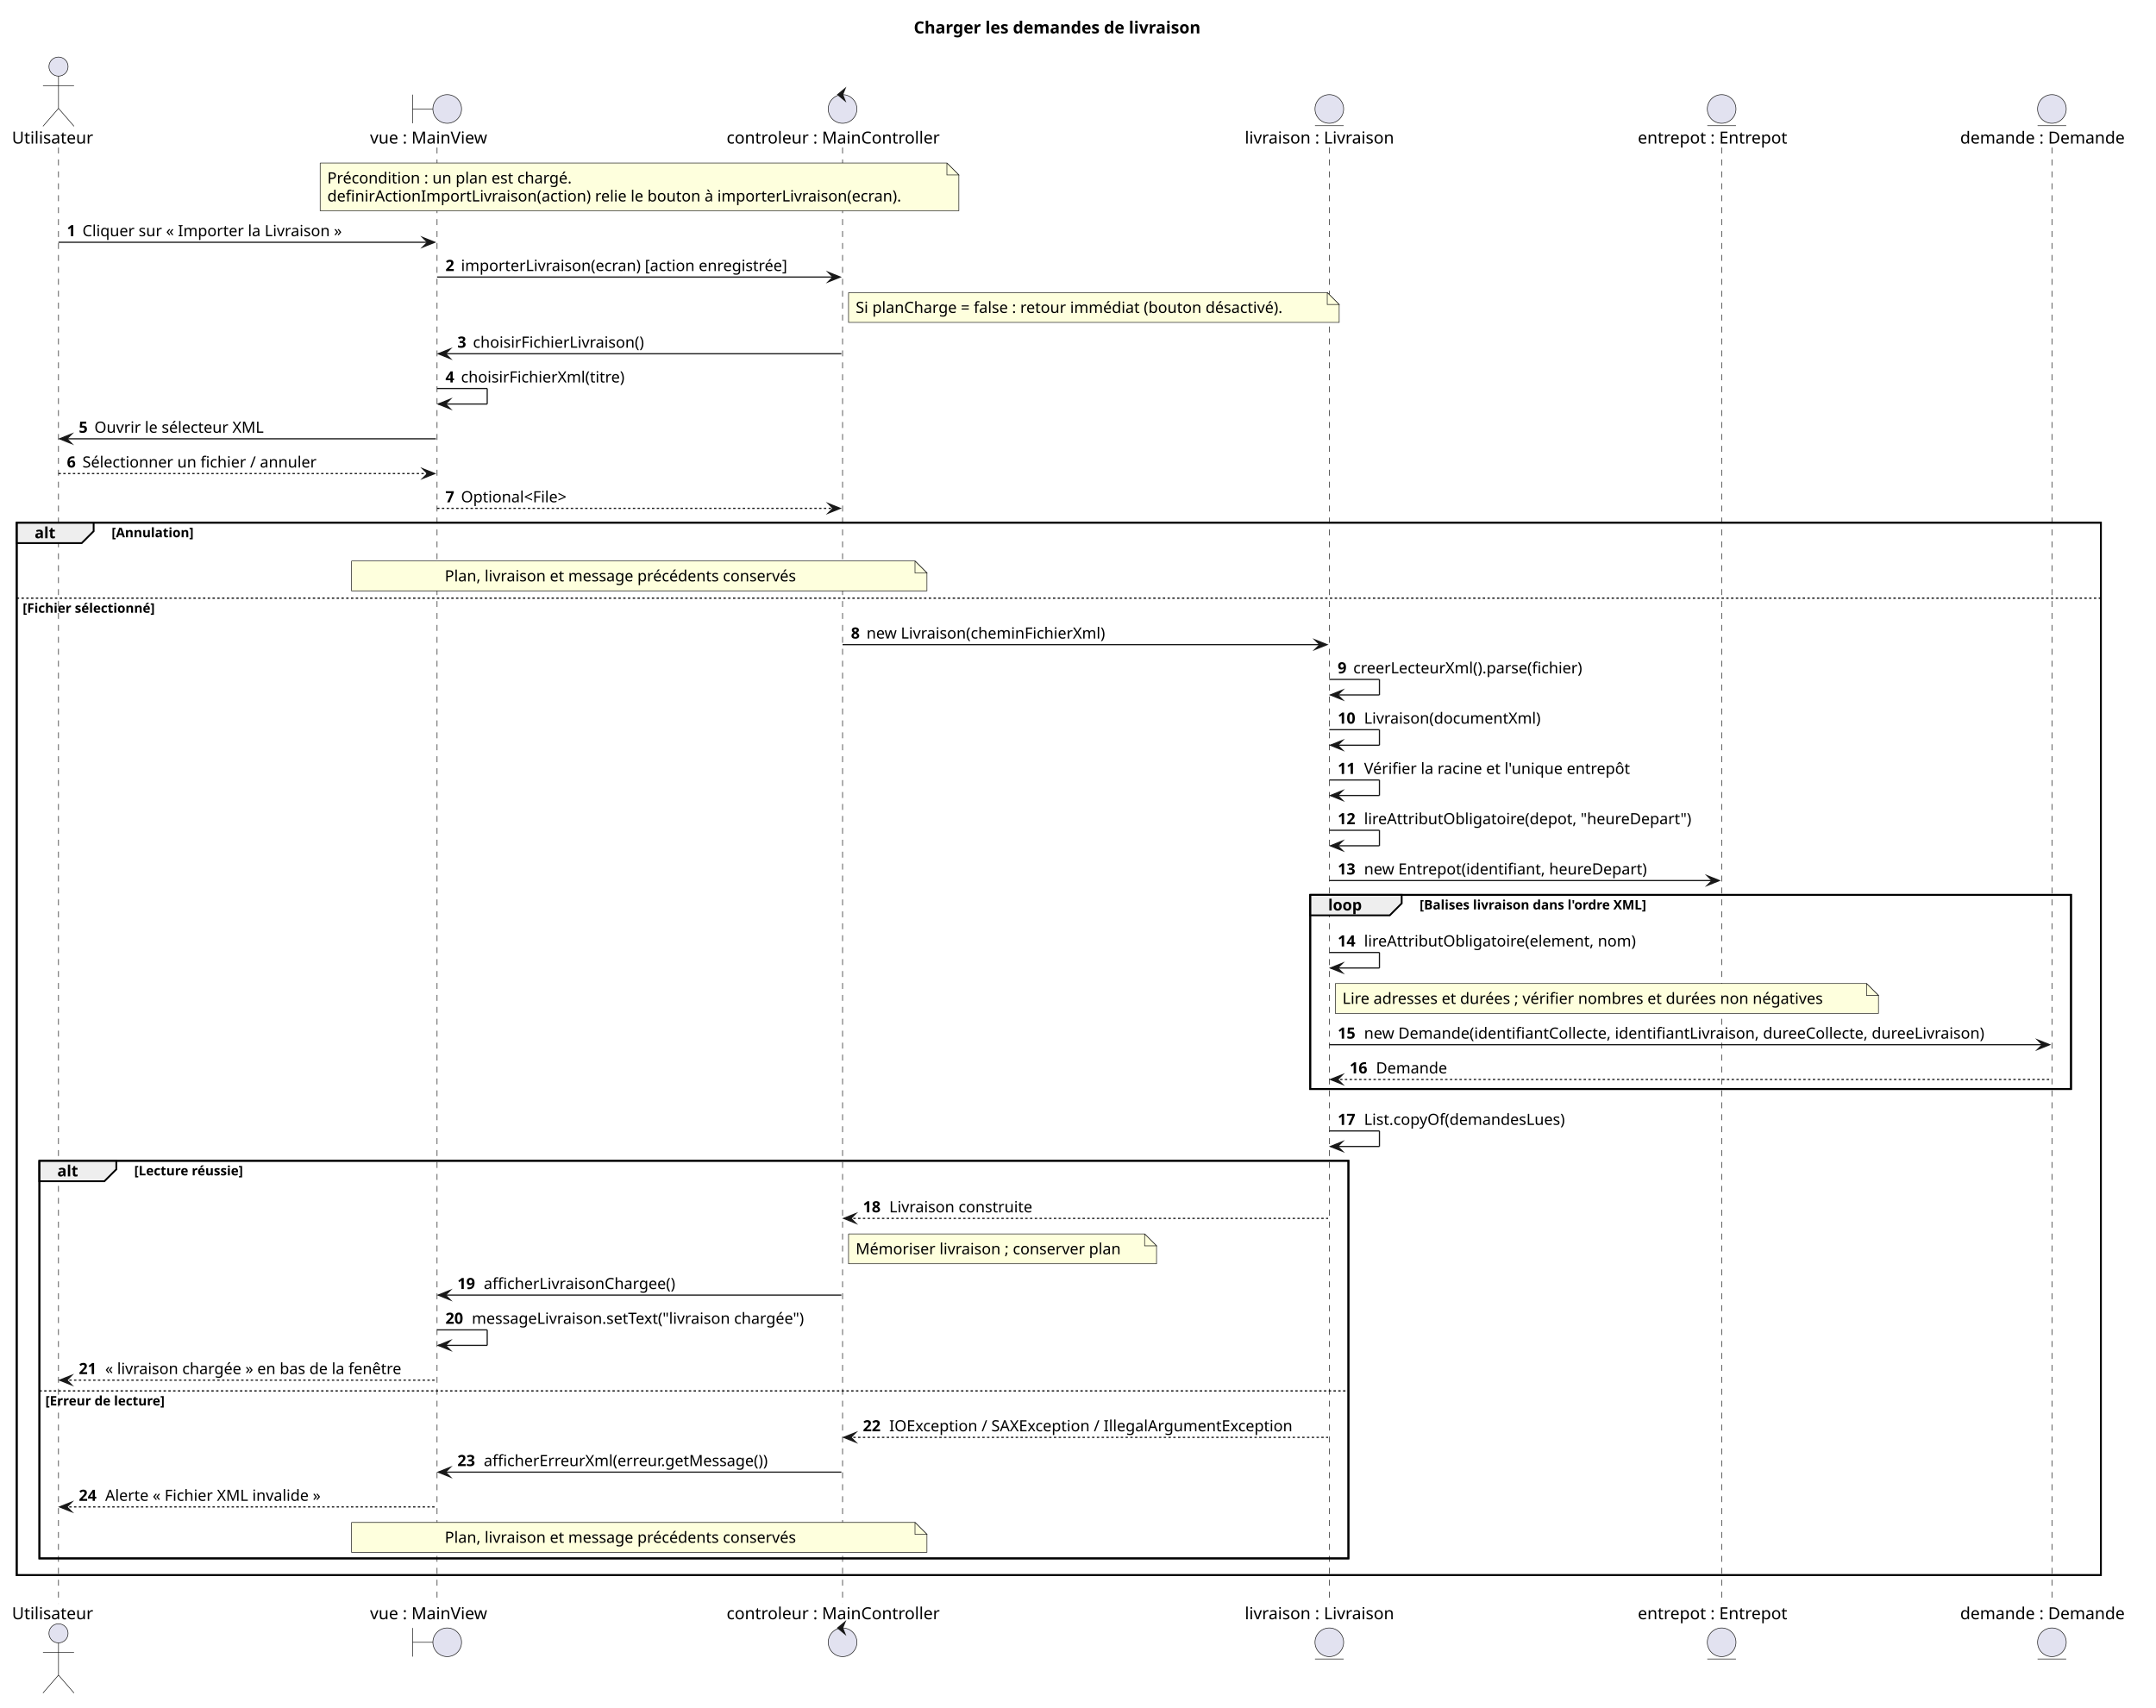
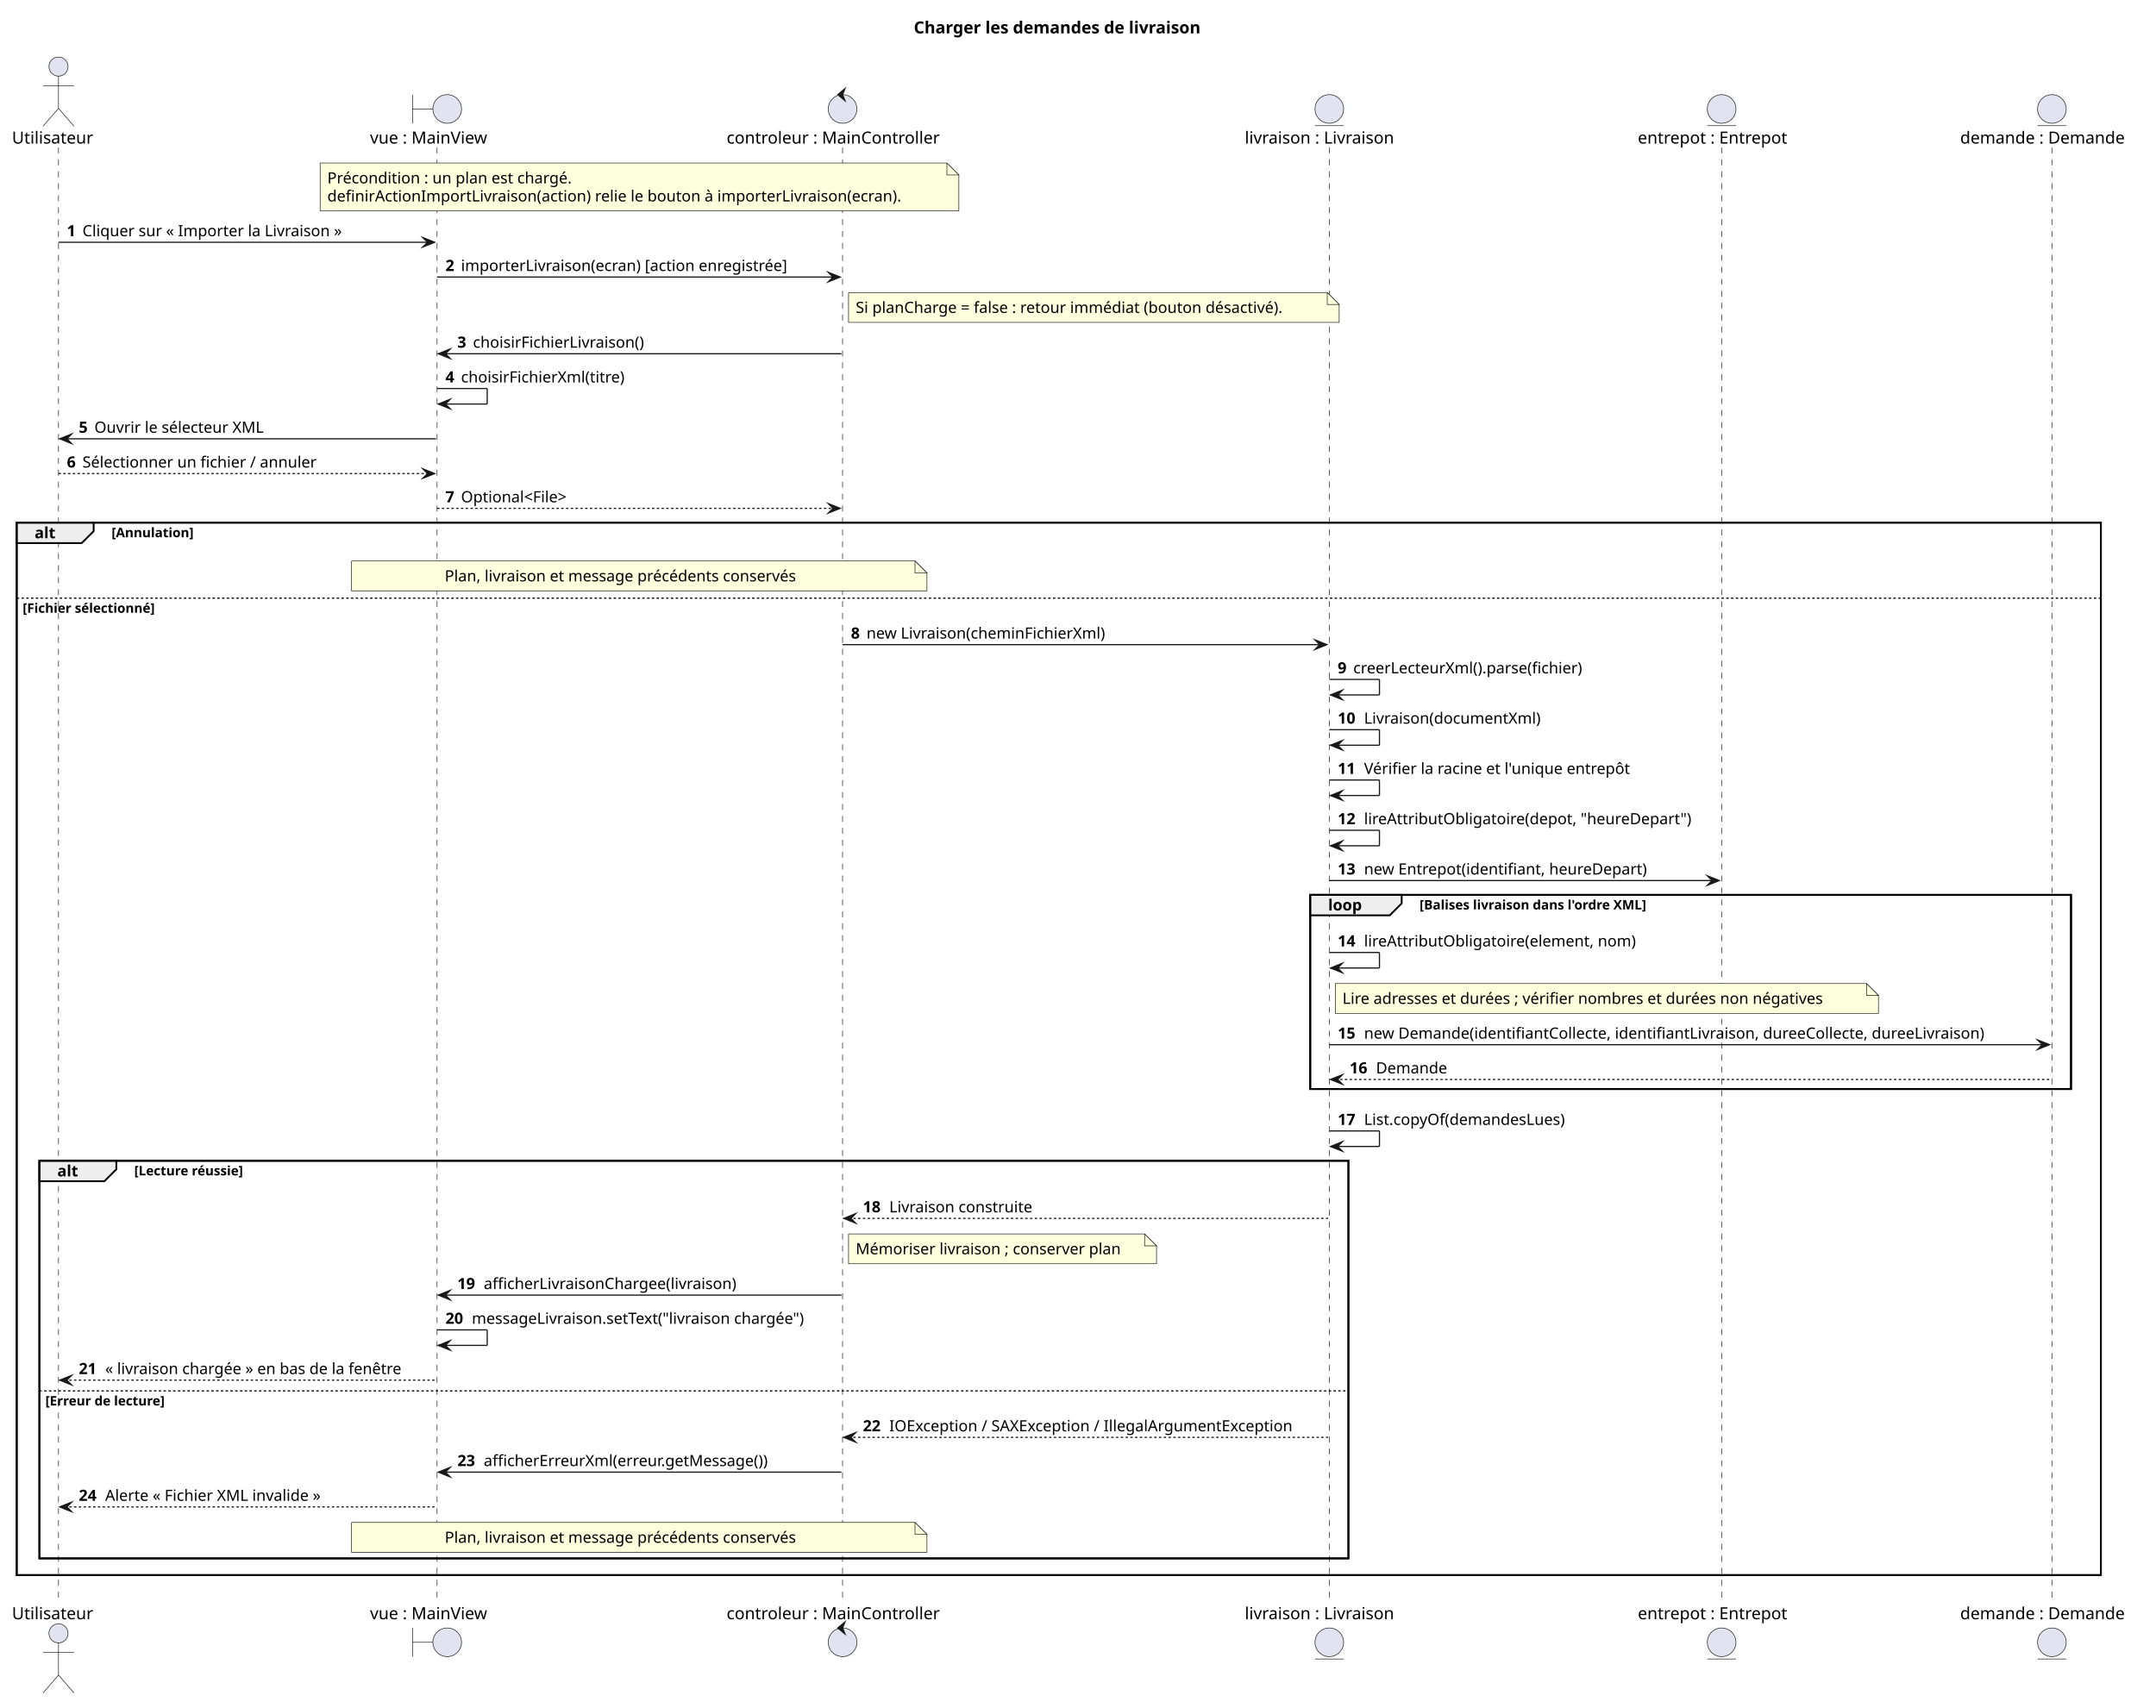
<svg xmlns="http://www.w3.org/2000/svg" version="1.1" data-diagram-type="SEQUENCE" style="width:1806px;height:1431px;background:#FFFFFF;" width="1806px" height="1431px" viewBox="0 0 1806 1431" zoomAndPan="magnify" preserveAspectRatio="none" contentStyleType="text/css">
  <defs />
  <g font-family="sans-serif" lengthAdjust="spacing">
    <g class="title" data-source-line="1">
      <text x="765.419" y="27.995" fill="#000" font-size="14" textLength="273.813" font-weight="700">Charger les demandes de livraison</text>
    </g>
    <rect x="14.005" y="437.922" width="1745.801" height="881.797" fill="none" style="stroke:#000;stroke-width:1.5;" />
    <rect x="1097.519" y="749.789" width="637.288" height="162.664" fill="none" style="stroke:#000;stroke-width:1.5;" />
    <rect x="33.005" y="972.586" width="1096.514" height="333.133" fill="none" style="stroke:#000;stroke-width:1.5;" />
    <g>
      <rect x="45.505" y="123.594" width="8" height="1220.125" fill="#000" fill-opacity="0" />
      <line x1="49.005" y1="123.594" x2="49.005" y2="1343.719" style="stroke:#181818;stroke-width:0.5;stroke-dasharray:5,5;" />
    </g>
    <g>
      <rect x="362.622" y="123.594" width="8" height="1220.125" fill="#000" fill-opacity="0" />
      <line x1="366.122" y1="123.594" x2="366.122" y2="1343.719" style="stroke:#181818;stroke-width:0.5;stroke-dasharray:5,5;" />
    </g>
    <g>
      <rect x="702.289" y="123.594" width="8" height="1220.125" fill="#000" fill-opacity="0" />
      <line x1="705.789" y1="123.594" x2="705.789" y2="1343.719" style="stroke:#181818;stroke-width:0.5;stroke-dasharray:5,5;" />
    </g>
    <g>
      <rect x="1110.019" y="123.594" width="8" height="1220.125" fill="#000" fill-opacity="0" />
      <line x1="1113.519" y1="123.594" x2="1113.519" y2="1343.719" style="stroke:#181818;stroke-width:0.5;stroke-dasharray:5,5;" />
    </g>
    <g>
      <rect x="1438.647" y="123.594" width="8" height="1220.125" fill="#000" fill-opacity="0" />
      <line x1="1442.147" y1="123.594" x2="1442.147" y2="1343.719" style="stroke:#181818;stroke-width:0.5;stroke-dasharray:5,5;" />
    </g>
    <g>
      <rect x="1715.306" y="123.594" width="8" height="1220.125" fill="#000" fill-opacity="0" />
      <line x1="1718.806" y1="123.594" x2="1718.806" y2="1343.719" style="stroke:#181818;stroke-width:0.5;stroke-dasharray:5,5;" />
    </g>
    <text x="10" y="120.292" fill="#000" font-size="14" textLength="72.01">Utilisateur</text>
    <ellipse cx="49.005" cy="55.797" rx="8" ry="8" fill="#E2E2F0" style="stroke:#181818;stroke-width:0.5;" />
    <path d="M49.005,63.797 L49.005,90.797 M36.005,71.797 L62.005,71.797 M49.005,90.797 L36.005,105.797 M49.005,90.797 L62.005,105.797" style="stroke:#181818;stroke-width:0.5;" fill="none" />
    <text x="309.952" y="120.292" fill="#000" font-size="14" textLength="106.34">vue : MainView</text>
    <path d="M345.622,79.297 L345.622,103.297 M345.622,91.297 L362.622,91.297" style="stroke:#181818;stroke-width:0.5;" fill="none" />
    <ellipse cx="374.622" cy="91.297" rx="12" ry="12" fill="#E2E2F0" style="stroke:#181818;stroke-width:0.5;" />
    <text x="608.645" y="120.292" fill="#000" font-size="14" textLength="188.289">controleur : MainController</text>
    <ellipse cx="705.789" cy="91.297" rx="12" ry="12" fill="#E2E2F0" style="stroke:#181818;stroke-width:0.5;" />
    <polygon points="701.789,79.297,707.789,74.297,705.789,79.297,707.789,84.297,701.789,79.297" fill="#181818" style="stroke:#181818;stroke-width:1;stroke-linejoin:miter;stroke-miterlimit:10;" />
    <text x="1042.733" y="120.292" fill="#000" font-size="14" textLength="135.57">livraison : Livraison</text>
    <ellipse cx="1113.519" cy="91.297" rx="12" ry="12" fill="#E2E2F0" style="stroke:#181818;stroke-width:0.5;" />
    <line x1="1101.519" y1="105.297" x2="1125.519" y2="105.297" style="stroke:#181818;stroke-width:0.5;" />
    <text x="1371.937" y="120.292" fill="#000" font-size="14" textLength="134.422">entrepot : Entrepot</text>
    <ellipse cx="1442.147" cy="91.297" rx="12" ry="12" fill="#E2E2F0" style="stroke:#181818;stroke-width:0.5;" />
    <line x1="1430.147" y1="105.297" x2="1454.147" y2="105.297" style="stroke:#181818;stroke-width:0.5;" />
    <text x="1641.961" y="120.292" fill="#000" font-size="14" textLength="147.69">demande : Demande</text>
    <ellipse cx="1718.806" cy="91.297" rx="12" ry="12" fill="#E2E2F0" style="stroke:#181818;stroke-width:0.5;" />
    <line x1="1706.806" y1="105.297" x2="1730.806" y2="105.297" style="stroke:#181818;stroke-width:0.5;" />
    <text x="10" y="1356.714" fill="#000" font-size="14" textLength="72.01">Utilisateur</text>
    <ellipse cx="49.005" cy="1368.516" rx="8" ry="8" fill="#E2E2F0" style="stroke:#181818;stroke-width:0.5;" />
    <path d="M49.005,1376.516 L49.005,1403.516 M36.005,1384.516 L62.005,1384.516 M49.005,1403.516 L36.005,1418.516 M49.005,1403.516 L62.005,1418.516" style="stroke:#181818;stroke-width:0.5;" fill="none" />
    <text x="309.952" y="1356.714" fill="#000" font-size="14" textLength="106.34">vue : MainView</text>
    <path d="M345.622,1364.016 L345.622,1388.016 M345.622,1376.016 L362.622,1376.016" style="stroke:#181818;stroke-width:0.5;" fill="none" />
    <ellipse cx="374.622" cy="1376.016" rx="12" ry="12" fill="#E2E2F0" style="stroke:#181818;stroke-width:0.5;" />
    <text x="608.645" y="1356.714" fill="#000" font-size="14" textLength="188.289">controleur : MainController</text>
    <ellipse cx="705.789" cy="1376.016" rx="12" ry="12" fill="#E2E2F0" style="stroke:#181818;stroke-width:0.5;" />
    <polygon points="701.789,1364.016,707.789,1359.016,705.789,1364.016,707.789,1369.016,701.789,1364.016" fill="#181818" style="stroke:#181818;stroke-width:1;stroke-linejoin:miter;stroke-miterlimit:10;" />
    <text x="1042.733" y="1356.714" fill="#000" font-size="14" textLength="135.57">livraison : Livraison</text>
    <ellipse cx="1113.519" cy="1376.016" rx="12" ry="12" fill="#E2E2F0" style="stroke:#181818;stroke-width:0.5;" />
    <line x1="1101.519" y1="1390.016" x2="1125.519" y2="1390.016" style="stroke:#181818;stroke-width:0.5;" />
    <text x="1371.937" y="1356.714" fill="#000" font-size="14" textLength="134.422">entrepot : Entrepot</text>
    <ellipse cx="1442.147" cy="1376.016" rx="12" ry="12" fill="#E2E2F0" style="stroke:#181818;stroke-width:0.5;" />
    <line x1="1430.147" y1="1390.016" x2="1454.147" y2="1390.016" style="stroke:#181818;stroke-width:0.5;" />
    <text x="1641.961" y="1356.714" fill="#000" font-size="14" textLength="147.69">demande : Demande</text>
    <ellipse cx="1718.806" cy="1376.016" rx="12" ry="12" fill="#E2E2F0" style="stroke:#181818;stroke-width:0.5;" />
    <line x1="1706.806" y1="1390.016" x2="1730.806" y2="1390.016" style="stroke:#181818;stroke-width:0.5;" />
    <path d="M268.191,136.594 L268.191,176.594 L803.191,176.594 L803.191,146.594 L793.191,136.594 L268.191,136.594" style="stroke:#181818;stroke-width:0.5;" fill="#FEFFDD" />
    <path d="M793.191,136.594 L793.191,146.594 L803.191,146.594 L793.191,136.594" style="stroke:#181818;stroke-width:0.5;" fill="#FEFFDD" />
    <text x="274.191" y="153.661" fill="#000" font-size="13" textLength="219.826">Précondition : un plan est chargé.</text>
    <text x="274.191" y="168.793" fill="#000" font-size="13" textLength="514.528">definirActionImportLivraison(action) relie le bouton à importerLivraison(ecran).</text>
    <polygon points="354.122,198.992,364.122,202.992,354.122,206.992,358.122,202.992" fill="#181818" style="stroke:#181818;stroke-width:1;stroke-linejoin:miter;stroke-miterlimit:10;" />
    <line x1="49.005" y1="202.992" x2="360.122" y2="202.992" style="stroke:#181818;stroke-width:1;" />
    <text x="56.005" y="197.926" fill="#000" font-size="13" font-weight="700">1</text>
    <text x="69.05" y="197.926" fill="#000" font-size="13" textLength="233.695">Cliquer sur « Importer la Livraison »</text>
    <polygon points="693.789,228.125,703.789,232.125,693.789,236.125,697.789,232.125" fill="#181818" style="stroke:#181818;stroke-width:1;stroke-linejoin:miter;stroke-miterlimit:10;" />
    <line x1="366.122" y1="232.125" x2="699.789" y2="232.125" style="stroke:#181818;stroke-width:1;" />
    <text x="373.122" y="227.059" fill="#000" font-size="13" font-weight="700">2</text>
    <text x="386.167" y="227.059" fill="#000" font-size="13" textLength="294.62">importerLivraison(ecran) [action enregistrée]</text>
    <path d="M710.789,245.125 L710.789,270.125 L1121.789,270.125 L1121.789,255.125 L1111.789,245.125 L710.789,245.125" style="stroke:#181818;stroke-width:0.5;" fill="#FEFFDD" />
    <path d="M1111.789,245.125 L1111.789,255.125 L1121.789,255.125 L1111.789,245.125" style="stroke:#181818;stroke-width:0.5;" fill="#FEFFDD" />
    <text x="716.789" y="262.192" fill="#000" font-size="13" textLength="390.457">Si planCharge = false : retour immédiat (bouton désactivé).</text>
    <polygon points="377.122,292.391,367.122,296.391,377.122,300.391,373.122,296.391" fill="#181818" style="stroke:#181818;stroke-width:1;stroke-linejoin:miter;stroke-miterlimit:10;" />
    <line x1="371.122" y1="296.391" x2="704.789" y2="296.391" style="stroke:#181818;stroke-width:1;" />
    <text x="383.122" y="291.325" fill="#000" font-size="13" font-weight="700">3</text>
    <text x="396.167" y="291.325" fill="#000" font-size="13" textLength="154.692">choisirFichierLivraison()</text>
    <line x1="366.122" y1="325.523" x2="408.122" y2="325.523" style="stroke:#181818;stroke-width:1;" />
    <line x1="408.122" y1="325.523" x2="408.122" y2="338.523" style="stroke:#181818;stroke-width:1;" />
    <line x1="367.122" y1="338.523" x2="408.122" y2="338.523" style="stroke:#181818;stroke-width:1;" />
    <polygon points="377.122,334.523,367.122,338.523,377.122,342.523,373.122,338.523" fill="#181818" style="stroke:#181818;stroke-width:1;stroke-linejoin:miter;stroke-miterlimit:10;" />
    <text x="373.122" y="320.458" fill="#000" font-size="13" font-weight="700">4</text>
    <text x="386.167" y="320.458" fill="#000" font-size="13" textLength="148.586">choisirFichierXml(titre)</text>
    <polygon points="60.005,363.656,50.005,367.656,60.005,371.656,56.005,367.656" fill="#181818" style="stroke:#181818;stroke-width:1;stroke-linejoin:miter;stroke-miterlimit:10;" />
    <line x1="54.005" y1="367.656" x2="365.122" y2="367.656" style="stroke:#181818;stroke-width:1;" />
    <text x="66.005" y="362.59" fill="#000" font-size="13" font-weight="700">5</text>
    <text x="79.05" y="362.59" fill="#000" font-size="13" textLength="152.045">Ouvrir le sélecteur XML</text>
    <polygon points="354.122,392.789,364.122,396.789,354.122,400.789,358.122,396.789" fill="#181818" style="stroke:#181818;stroke-width:1;stroke-linejoin:miter;stroke-miterlimit:10;" />
    <line x1="49.005" y1="396.789" x2="360.122" y2="396.789" style="stroke:#181818;stroke-width:1;stroke-dasharray:2,2;" />
    <text x="56.005" y="391.723" fill="#000" font-size="13" font-weight="700">6</text>
    <text x="69.05" y="391.723" fill="#000" font-size="13" textLength="209.047">Sélectionner un fichier / annuler</text>
    <polygon points="693.789,421.922,703.789,425.922,693.789,429.922,697.789,425.922" fill="#181818" style="stroke:#181818;stroke-width:1;stroke-linejoin:miter;stroke-miterlimit:10;" />
    <line x1="366.122" y1="425.922" x2="699.789" y2="425.922" style="stroke:#181818;stroke-width:1;stroke-dasharray:2,2;" />
    <text x="373.122" y="420.856" fill="#000" font-size="13" font-weight="700">7</text>
    <text x="386.167" y="420.856" fill="#000" font-size="13" textLength="99.449">Optional&lt;File&gt;</text>
    <path d="M14.005,437.922 L78.448,437.922 L78.448,445.055 L68.448,455.055 L14.005,455.055 L14.005,437.922" style="stroke:#000;stroke-width:1.5;" fill="#EEE" />
    <rect x="14.005" y="437.922" width="1745.801" height="881.797" fill="none" style="stroke:#000;stroke-width:1.5;" />
    <text x="29.005" y="450.989" fill="#000" font-size="13" textLength="19.443" font-weight="700">alt</text>
    <text x="93.448" y="450.132" fill="#000" font-size="11" textLength="77.671" font-weight="700">[Annulation]</text>
    <path d="M294.464,470.055 L294.464,495.055 L776.464,495.055 L776.464,480.055 L766.464,470.055 L294.464,470.055" style="stroke:#181818;stroke-width:0.5;" fill="#FEFFDD" />
    <path d="M766.464,470.055 L766.464,480.055 L776.464,480.055 L766.464,470.055" style="stroke:#181818;stroke-width:0.5;" fill="#FEFFDD" />
    <text x="372.558" y="487.122" fill="#000" font-size="13" textLength="317.795">Plan, livraison et message précédents conservés</text>
    <line x1="14.005" y1="501.188" x2="1759.806" y2="501.188" style="stroke:#000;stroke-width:1;stroke-dasharray:2,2;" />
    <text x="19.005" y="513.398" fill="#000" font-size="11" textLength="127.644" font-weight="700">[Fichier sélectionné]</text>
    <polygon points="1101.519,536.125,1111.519,540.125,1101.519,544.125,1105.519,540.125" fill="#181818" style="stroke:#181818;stroke-width:1;stroke-linejoin:miter;stroke-miterlimit:10;" />
    <line x1="705.789" y1="540.125" x2="1107.519" y2="540.125" style="stroke:#181818;stroke-width:1;" />
    <text x="712.789" y="535.059" fill="#000" font-size="13" font-weight="700">8</text>
    <text x="725.834" y="535.059" fill="#000" font-size="13" textLength="216.093">new Livraison(cheminFichierXml)</text>
    <line x1="1113.519" y1="569.258" x2="1155.519" y2="569.258" style="stroke:#181818;stroke-width:1;" />
    <line x1="1155.519" y1="569.258" x2="1155.519" y2="582.258" style="stroke:#181818;stroke-width:1;" />
    <line x1="1114.519" y1="582.258" x2="1155.519" y2="582.258" style="stroke:#181818;stroke-width:1;" />
    <polygon points="1124.519,578.258,1114.519,582.258,1124.519,586.258,1120.519,582.258" fill="#181818" style="stroke:#181818;stroke-width:1;stroke-linejoin:miter;stroke-miterlimit:10;" />
    <text x="1120.519" y="564.192" fill="#000" font-size="13" font-weight="700">9</text>
    <text x="1133.564" y="564.192" fill="#000" font-size="13" textLength="209.365">creerLecteurXml().parse(fichier)</text>
    <line x1="1113.519" y1="611.391" x2="1155.519" y2="611.391" style="stroke:#181818;stroke-width:1;" />
    <line x1="1155.519" y1="611.391" x2="1155.519" y2="624.391" style="stroke:#181818;stroke-width:1;" />
    <line x1="1114.519" y1="624.391" x2="1155.519" y2="624.391" style="stroke:#181818;stroke-width:1;" />
    <polygon points="1124.519,620.391,1114.519,624.391,1124.519,628.391,1120.519,624.391" fill="#181818" style="stroke:#181818;stroke-width:1;stroke-linejoin:miter;stroke-miterlimit:10;" />
    <text x="1120.519" y="606.325" fill="#000" font-size="13" textLength="18.091" font-weight="700">10</text>
    <text x="1142.609" y="606.325" fill="#000" font-size="13" textLength="159.352">Livraison(documentXml)</text>
    <line x1="1113.519" y1="653.523" x2="1155.519" y2="653.523" style="stroke:#181818;stroke-width:1;" />
    <line x1="1155.519" y1="653.523" x2="1155.519" y2="666.523" style="stroke:#181818;stroke-width:1;" />
    <line x1="1114.519" y1="666.523" x2="1155.519" y2="666.523" style="stroke:#181818;stroke-width:1;" />
    <polygon points="1124.519,662.523,1114.519,666.523,1124.519,670.523,1120.519,666.523" fill="#181818" style="stroke:#181818;stroke-width:1;stroke-linejoin:miter;stroke-miterlimit:10;" />
    <text x="1120.519" y="648.458" fill="#000" font-size="13" textLength="18.091" font-weight="700">11</text>
    <text x="1142.609" y="648.458" fill="#000" font-size="13" textLength="240.767">Vérifier la racine et l'unique entrepôt</text>
    <line x1="1113.519" y1="695.656" x2="1155.519" y2="695.656" style="stroke:#181818;stroke-width:1;" />
    <line x1="1155.519" y1="695.656" x2="1155.519" y2="708.656" style="stroke:#181818;stroke-width:1;" />
    <line x1="1114.519" y1="708.656" x2="1155.519" y2="708.656" style="stroke:#181818;stroke-width:1;" />
    <polygon points="1124.519,704.656,1114.519,708.656,1124.519,712.656,1120.519,708.656" fill="#181818" style="stroke:#181818;stroke-width:1;stroke-linejoin:miter;stroke-miterlimit:10;" />
    <text x="1120.519" y="690.59" fill="#000" font-size="13" textLength="18.091" font-weight="700">12</text>
    <text x="1142.609" y="690.59" fill="#000" font-size="13" textLength="292.538">lireAttributObligatoire(depot, "heureDepart")</text>
    <polygon points="1430.147,733.789,1440.147,737.789,1430.147,741.789,1434.147,737.789" fill="#181818" style="stroke:#181818;stroke-width:1;stroke-linejoin:miter;stroke-miterlimit:10;" />
    <line x1="1113.519" y1="737.789" x2="1436.147" y2="737.789" style="stroke:#181818;stroke-width:1;" />
    <text x="1120.519" y="732.723" fill="#000" font-size="13" textLength="18.091" font-weight="700">13</text>
    <text x="1142.609" y="732.723" fill="#000" font-size="13" textLength="254.395">new Entrepot(identifiant, heureDepart)</text>
    <path d="M1097.519,749.789 L1174.143,749.789 L1174.143,756.922 L1164.143,766.922 L1097.519,766.922 L1097.519,749.789" style="stroke:#000;stroke-width:1.5;" fill="#EEE" />
    <rect x="1097.519" y="749.789" width="637.288" height="162.664" fill="none" style="stroke:#000;stroke-width:1.5;" />
    <text x="1112.519" y="762.856" fill="#000" font-size="13" textLength="31.624" font-weight="700">loop</text>
    <text x="1189.143" y="762" fill="#000" font-size="11" textLength="219.533" font-weight="700">[Balises livraison dans l'ordre XML]</text>
    <line x1="1113.519" y1="798.055" x2="1155.519" y2="798.055" style="stroke:#181818;stroke-width:1;" />
    <line x1="1155.519" y1="798.055" x2="1155.519" y2="811.055" style="stroke:#181818;stroke-width:1;" />
    <line x1="1114.519" y1="811.055" x2="1155.519" y2="811.055" style="stroke:#181818;stroke-width:1;" />
    <polygon points="1124.519,807.055,1114.519,811.055,1124.519,815.055,1120.519,811.055" fill="#181818" style="stroke:#181818;stroke-width:1;stroke-linejoin:miter;stroke-miterlimit:10;" />
    <text x="1120.519" y="792.989" fill="#000" font-size="13" textLength="18.091" font-weight="700">14</text>
    <text x="1142.609" y="792.989" fill="#000" font-size="13" textLength="243.001">lireAttributObligatoire(element, nom)</text>
    <path d="M1118.519,824.055 L1118.519,849.055 L1573.519,849.055 L1573.519,834.055 L1563.519,824.055 L1118.519,824.055" style="stroke:#181818;stroke-width:0.5;" fill="#FEFFDD" />
    <path d="M1563.519,824.055 L1563.519,834.055 L1573.519,834.055 L1563.519,824.055" style="stroke:#181818;stroke-width:0.5;" fill="#FEFFDD" />
    <text x="1124.519" y="841.122" fill="#000" font-size="13" textLength="434.643">Lire adresses et durées ; vérifier nombres et durées non négatives</text>
    <polygon points="1706.806,871.32,1716.806,875.32,1706.806,879.32,1710.806,875.32" fill="#181818" style="stroke:#181818;stroke-width:1;stroke-linejoin:miter;stroke-miterlimit:10;" />
    <line x1="1113.519" y1="875.32" x2="1712.806" y2="875.32" style="stroke:#181818;stroke-width:1;" />
    <text x="1120.519" y="870.254" fill="#000" font-size="13" textLength="18.091" font-weight="700">15</text>
    <text x="1142.609" y="870.254" fill="#000" font-size="13" textLength="559.197">new Demande(identifiantCollecte, identifiantLivraison, dureeCollecte, dureeLivraison)</text>
    <polygon points="1124.519,900.453,1114.519,904.453,1124.519,908.453,1120.519,904.453" fill="#181818" style="stroke:#181818;stroke-width:1;stroke-linejoin:miter;stroke-miterlimit:10;" />
    <line x1="1118.519" y1="904.453" x2="1717.806" y2="904.453" style="stroke:#181818;stroke-width:1;stroke-dasharray:2,2;" />
    <text x="1130.519" y="899.387" fill="#000" font-size="13" textLength="18.091" font-weight="700">16</text>
    <text x="1152.609" y="899.387" fill="#000" font-size="13" textLength="63.127">Demande</text>
    <line x1="1113.519" y1="947.586" x2="1155.519" y2="947.586" style="stroke:#181818;stroke-width:1;" />
    <line x1="1155.519" y1="947.586" x2="1155.519" y2="960.586" style="stroke:#181818;stroke-width:1;" />
    <line x1="1114.519" y1="960.586" x2="1155.519" y2="960.586" style="stroke:#181818;stroke-width:1;" />
    <polygon points="1124.519,956.586,1114.519,960.586,1124.519,964.586,1120.519,960.586" fill="#181818" style="stroke:#181818;stroke-width:1;stroke-linejoin:miter;stroke-miterlimit:10;" />
    <text x="1120.519" y="942.52" fill="#000" font-size="13" textLength="18.091" font-weight="700">17</text>
    <text x="1142.609" y="942.52" fill="#000" font-size="13" textLength="181.251">List.copyOf(demandesLues)</text>
    <path d="M33.005,972.586 L97.448,972.586 L97.448,979.719 L87.448,989.719 L33.005,989.719 L33.005,972.586" style="stroke:#000;stroke-width:1.5;" fill="#EEE" />
    <rect x="33.005" y="972.586" width="1096.514" height="333.133" fill="none" style="stroke:#000;stroke-width:1.5;" />
    <text x="48.005" y="985.653" fill="#000" font-size="13" textLength="19.443" font-weight="700">alt</text>
    <text x="112.448" y="984.796" fill="#000" font-size="11" textLength="105.891" font-weight="700">[Lecture réussie]</text>
    <polygon points="716.789,1016.852,706.789,1020.852,716.789,1024.852,712.789,1020.852" fill="#181818" style="stroke:#181818;stroke-width:1;stroke-linejoin:miter;stroke-miterlimit:10;" />
    <line x1="710.789" y1="1020.852" x2="1112.519" y2="1020.852" style="stroke:#181818;stroke-width:1;stroke-dasharray:2,2;" />
    <text x="722.789" y="1015.786" fill="#000" font-size="13" textLength="18.091" font-weight="700">18</text>
    <text x="744.88" y="1015.786" fill="#000" font-size="13" textLength="128.07">Livraison construite</text>
    <path d="M710.789,1033.852 L710.789,1058.852 L968.789,1058.852 L968.789,1043.852 L958.789,1033.852 L710.789,1033.852" style="stroke:#181818;stroke-width:0.5;" fill="#FEFFDD" />
    <path d="M958.789,1033.852 L958.789,1043.852 L968.789,1043.852 L958.789,1033.852" style="stroke:#181818;stroke-width:0.5;" fill="#FEFFDD" />
    <text x="716.789" y="1050.918" fill="#000" font-size="13" textLength="237.18">Mémoriser livraison ; conserver plan</text>
    <polygon points="377.122,1081.117,367.122,1085.117,377.122,1089.117,373.122,1085.117" fill="#181818" style="stroke:#181818;stroke-width:1;stroke-linejoin:miter;stroke-miterlimit:10;" />
    <line x1="371.122" y1="1085.117" x2="704.789" y2="1085.117" style="stroke:#181818;stroke-width:1;" />
    <text x="383.122" y="1080.051" fill="#000" font-size="13" textLength="18.091" font-weight="700">19</text>
-     <text x="405.212" y="1080.051" fill="#000" font-size="13" textLength="172.917">afficherLivraisonChargee()</text>
+     <text x="405.212" y="1080.051" fill="#000" font-size="13" textLength="227.722">afficherLivraisonChargee(livraison)</text>
    <line x1="366.122" y1="1114.25" x2="408.122" y2="1114.25" style="stroke:#181818;stroke-width:1;" />
    <line x1="408.122" y1="1114.25" x2="408.122" y2="1127.25" style="stroke:#181818;stroke-width:1;" />
    <line x1="367.122" y1="1127.25" x2="408.122" y2="1127.25" style="stroke:#181818;stroke-width:1;" />
    <polygon points="377.122,1123.25,367.122,1127.25,377.122,1131.25,373.122,1127.25" fill="#181818" style="stroke:#181818;stroke-width:1;stroke-linejoin:miter;stroke-miterlimit:10;" />
    <text x="373.122" y="1109.184" fill="#000" font-size="13" textLength="18.091" font-weight="700">20</text>
    <text x="395.212" y="1109.184" fill="#000" font-size="13" textLength="303.577">messageLivraison.setText("livraison chargée")</text>
    <polygon points="60.005,1152.383,50.005,1156.383,60.005,1160.383,56.005,1156.383" fill="#181818" style="stroke:#181818;stroke-width:1;stroke-linejoin:miter;stroke-miterlimit:10;" />
    <line x1="54.005" y1="1156.383" x2="365.122" y2="1156.383" style="stroke:#181818;stroke-width:1;stroke-dasharray:2,2;" />
    <text x="66.005" y="1151.317" fill="#000" font-size="13" textLength="18.091" font-weight="700">21</text>
    <text x="88.096" y="1151.317" fill="#000" font-size="13" textLength="271.026">« livraison chargée » en bas de la fenêtre</text>
    <line x1="33.005" y1="1165.383" x2="1129.519" y2="1165.383" style="stroke:#000;stroke-width:1;stroke-dasharray:2,2;" />
    <text x="38.005" y="1177.593" fill="#000" font-size="11" textLength="115.854" font-weight="700">[Erreur de lecture]</text>
    <polygon points="716.789,1200.32,706.789,1204.32,716.789,1208.32,712.789,1204.32" fill="#181818" style="stroke:#181818;stroke-width:1;stroke-linejoin:miter;stroke-miterlimit:10;" />
    <line x1="710.789" y1="1204.32" x2="1112.519" y2="1204.32" style="stroke:#181818;stroke-width:1;stroke-dasharray:2,2;" />
    <text x="722.789" y="1199.254" fill="#000" font-size="13" textLength="18.091" font-weight="700">22</text>
    <text x="744.88" y="1199.254" fill="#000" font-size="13" textLength="361.639">IOException / SAXException / IllegalArgumentException</text>
    <polygon points="377.122,1229.453,367.122,1233.453,377.122,1237.453,373.122,1233.453" fill="#181818" style="stroke:#181818;stroke-width:1;stroke-linejoin:miter;stroke-miterlimit:10;" />
    <line x1="371.122" y1="1233.453" x2="704.789" y2="1233.453" style="stroke:#181818;stroke-width:1;" />
    <text x="383.122" y="1228.387" fill="#000" font-size="13" textLength="18.091" font-weight="700">23</text>
    <text x="405.212" y="1228.387" fill="#000" font-size="13" textLength="258.14">afficherErreurXml(erreur.getMessage())</text>
    <polygon points="60.005,1258.586,50.005,1262.586,60.005,1266.586,56.005,1262.586" fill="#181818" style="stroke:#181818;stroke-width:1;stroke-linejoin:miter;stroke-miterlimit:10;" />
    <line x1="54.005" y1="1262.586" x2="365.122" y2="1262.586" style="stroke:#181818;stroke-width:1;stroke-dasharray:2,2;" />
    <text x="66.005" y="1257.52" fill="#000" font-size="13" textLength="18.091" font-weight="700">24</text>
    <text x="88.096" y="1257.52" fill="#000" font-size="13" textLength="197.292">Alerte « Fichier XML invalide »</text>
    <path d="M294.464,1275.586 L294.464,1300.586 L776.464,1300.586 L776.464,1285.586 L766.464,1275.586 L294.464,1275.586" style="stroke:#181818;stroke-width:0.5;" fill="#FEFFDD" />
    <path d="M766.464,1275.586 L766.464,1285.586 L776.464,1285.586 L766.464,1275.586" style="stroke:#181818;stroke-width:0.5;" fill="#FEFFDD" />
    <text x="372.558" y="1292.653" fill="#000" font-size="13" textLength="317.795">Plan, livraison et message précédents conservés</text>
  </g>
</svg>
